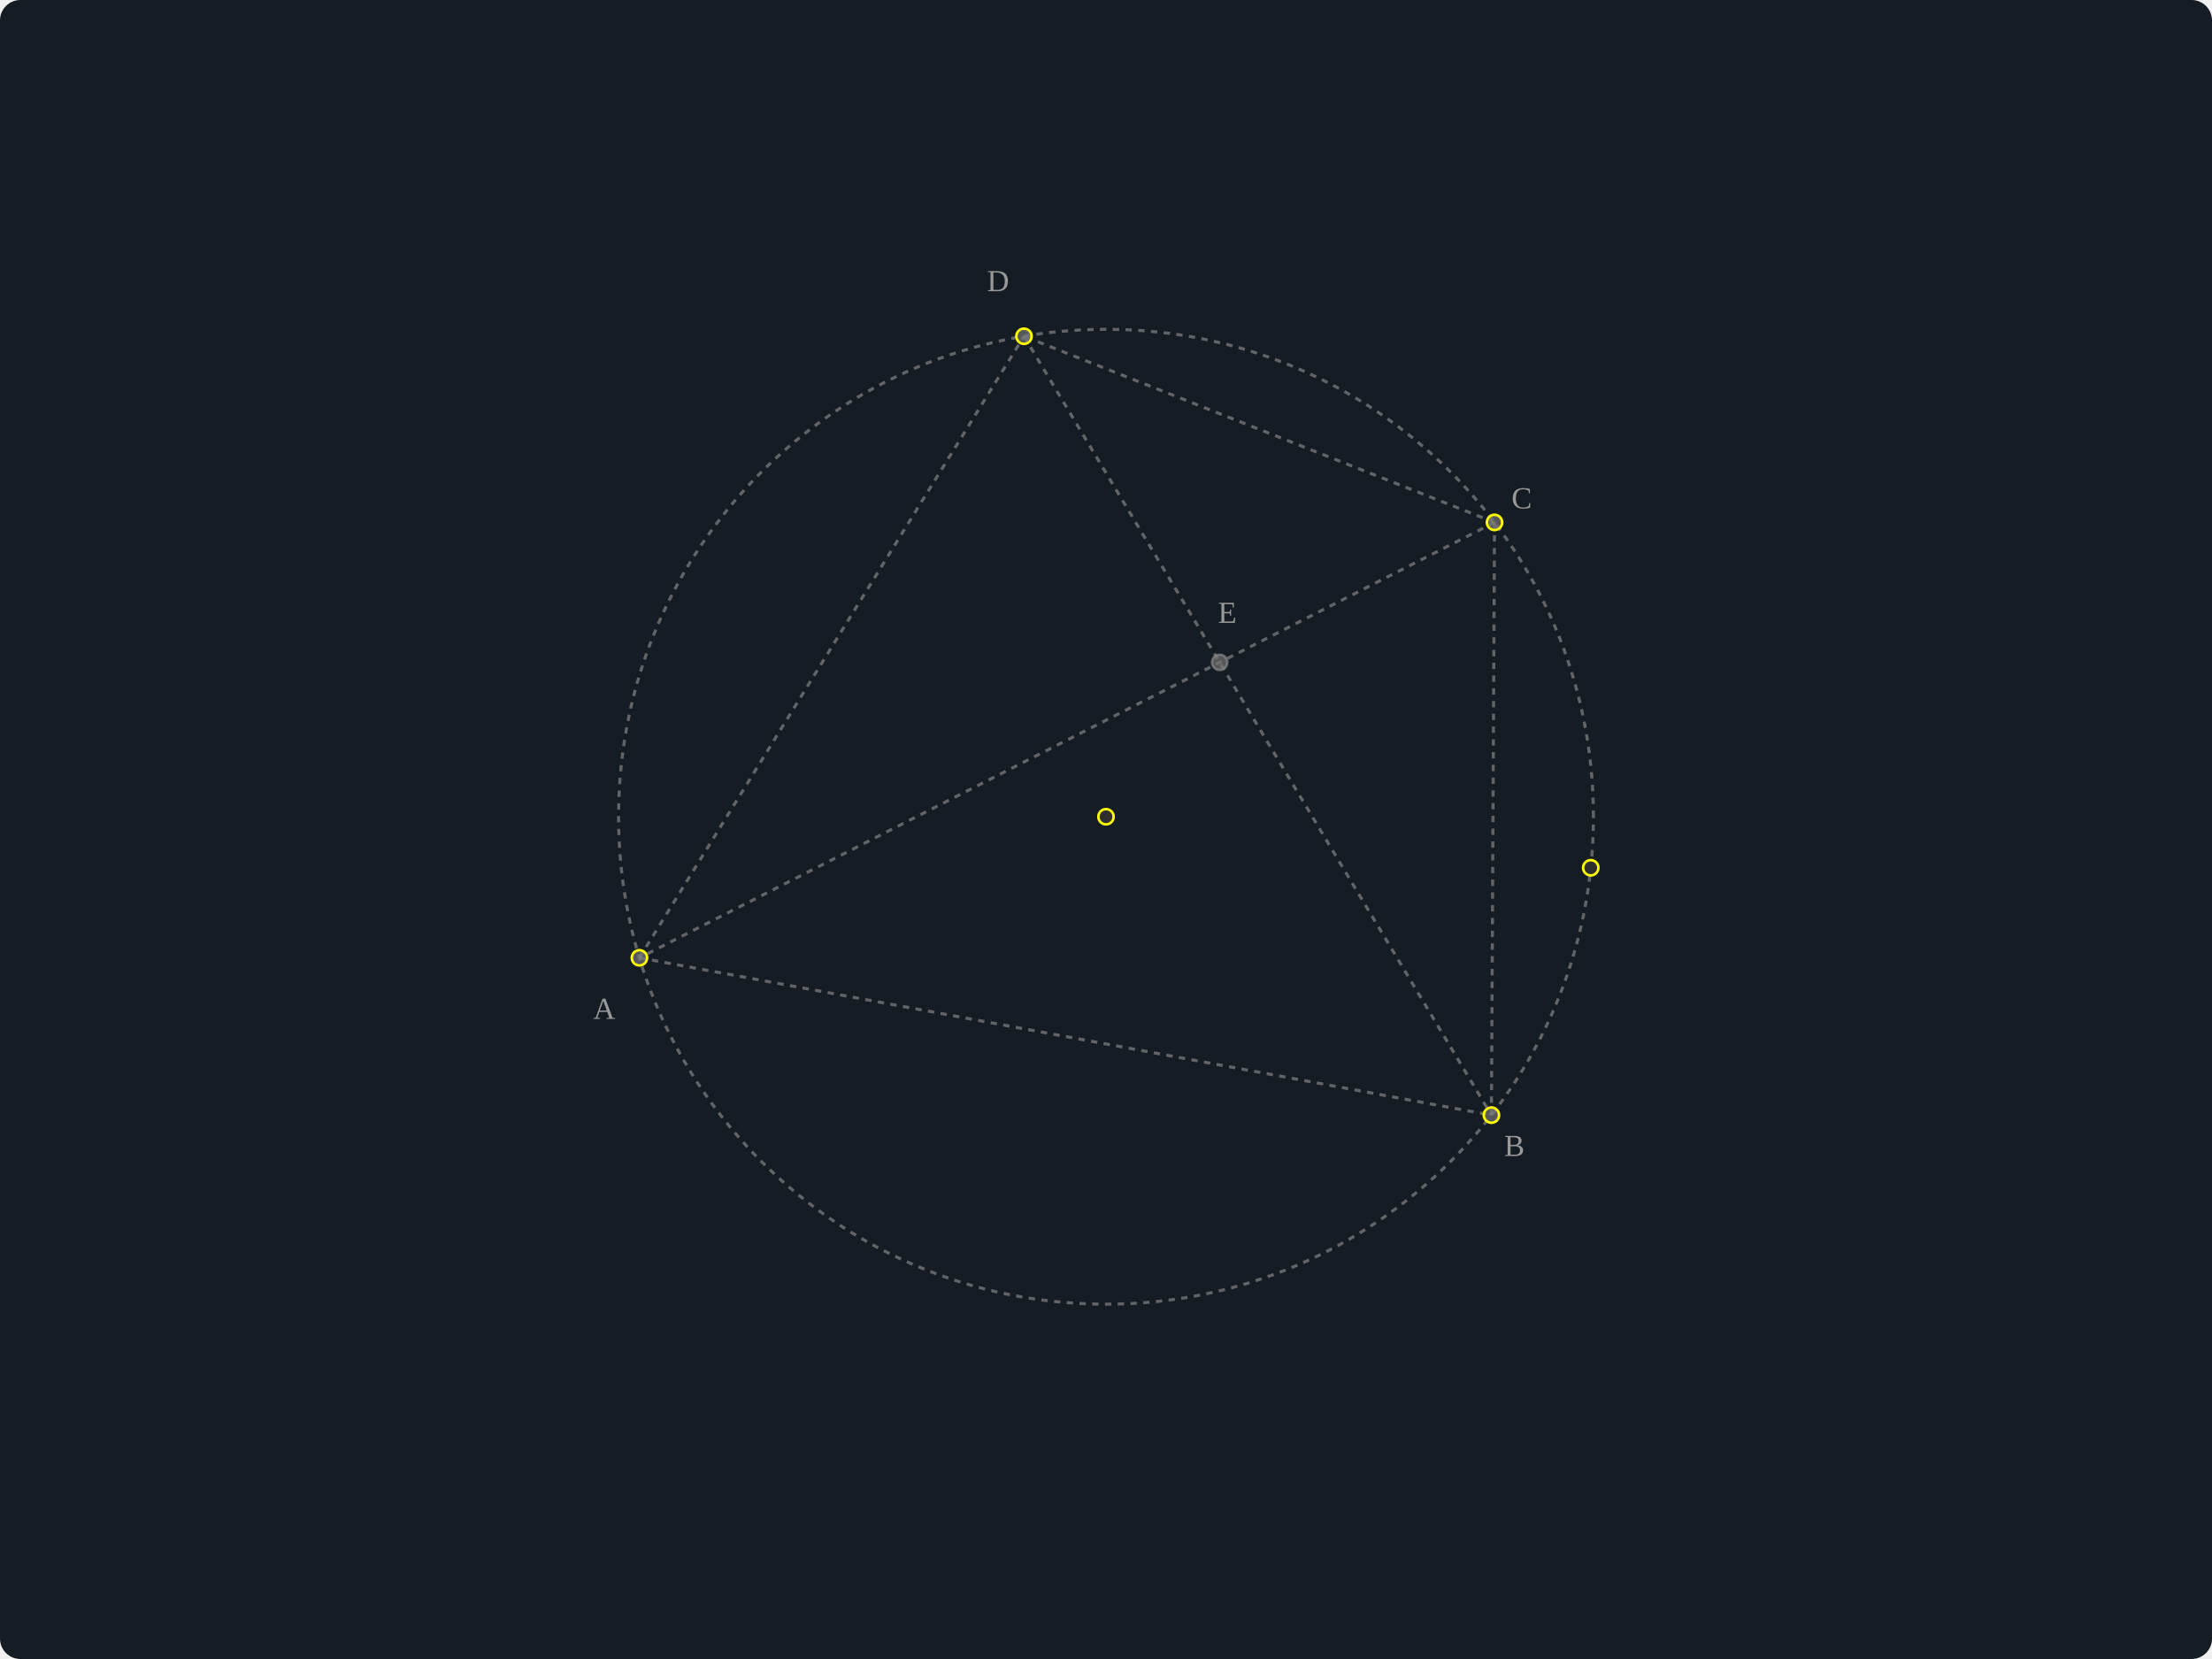
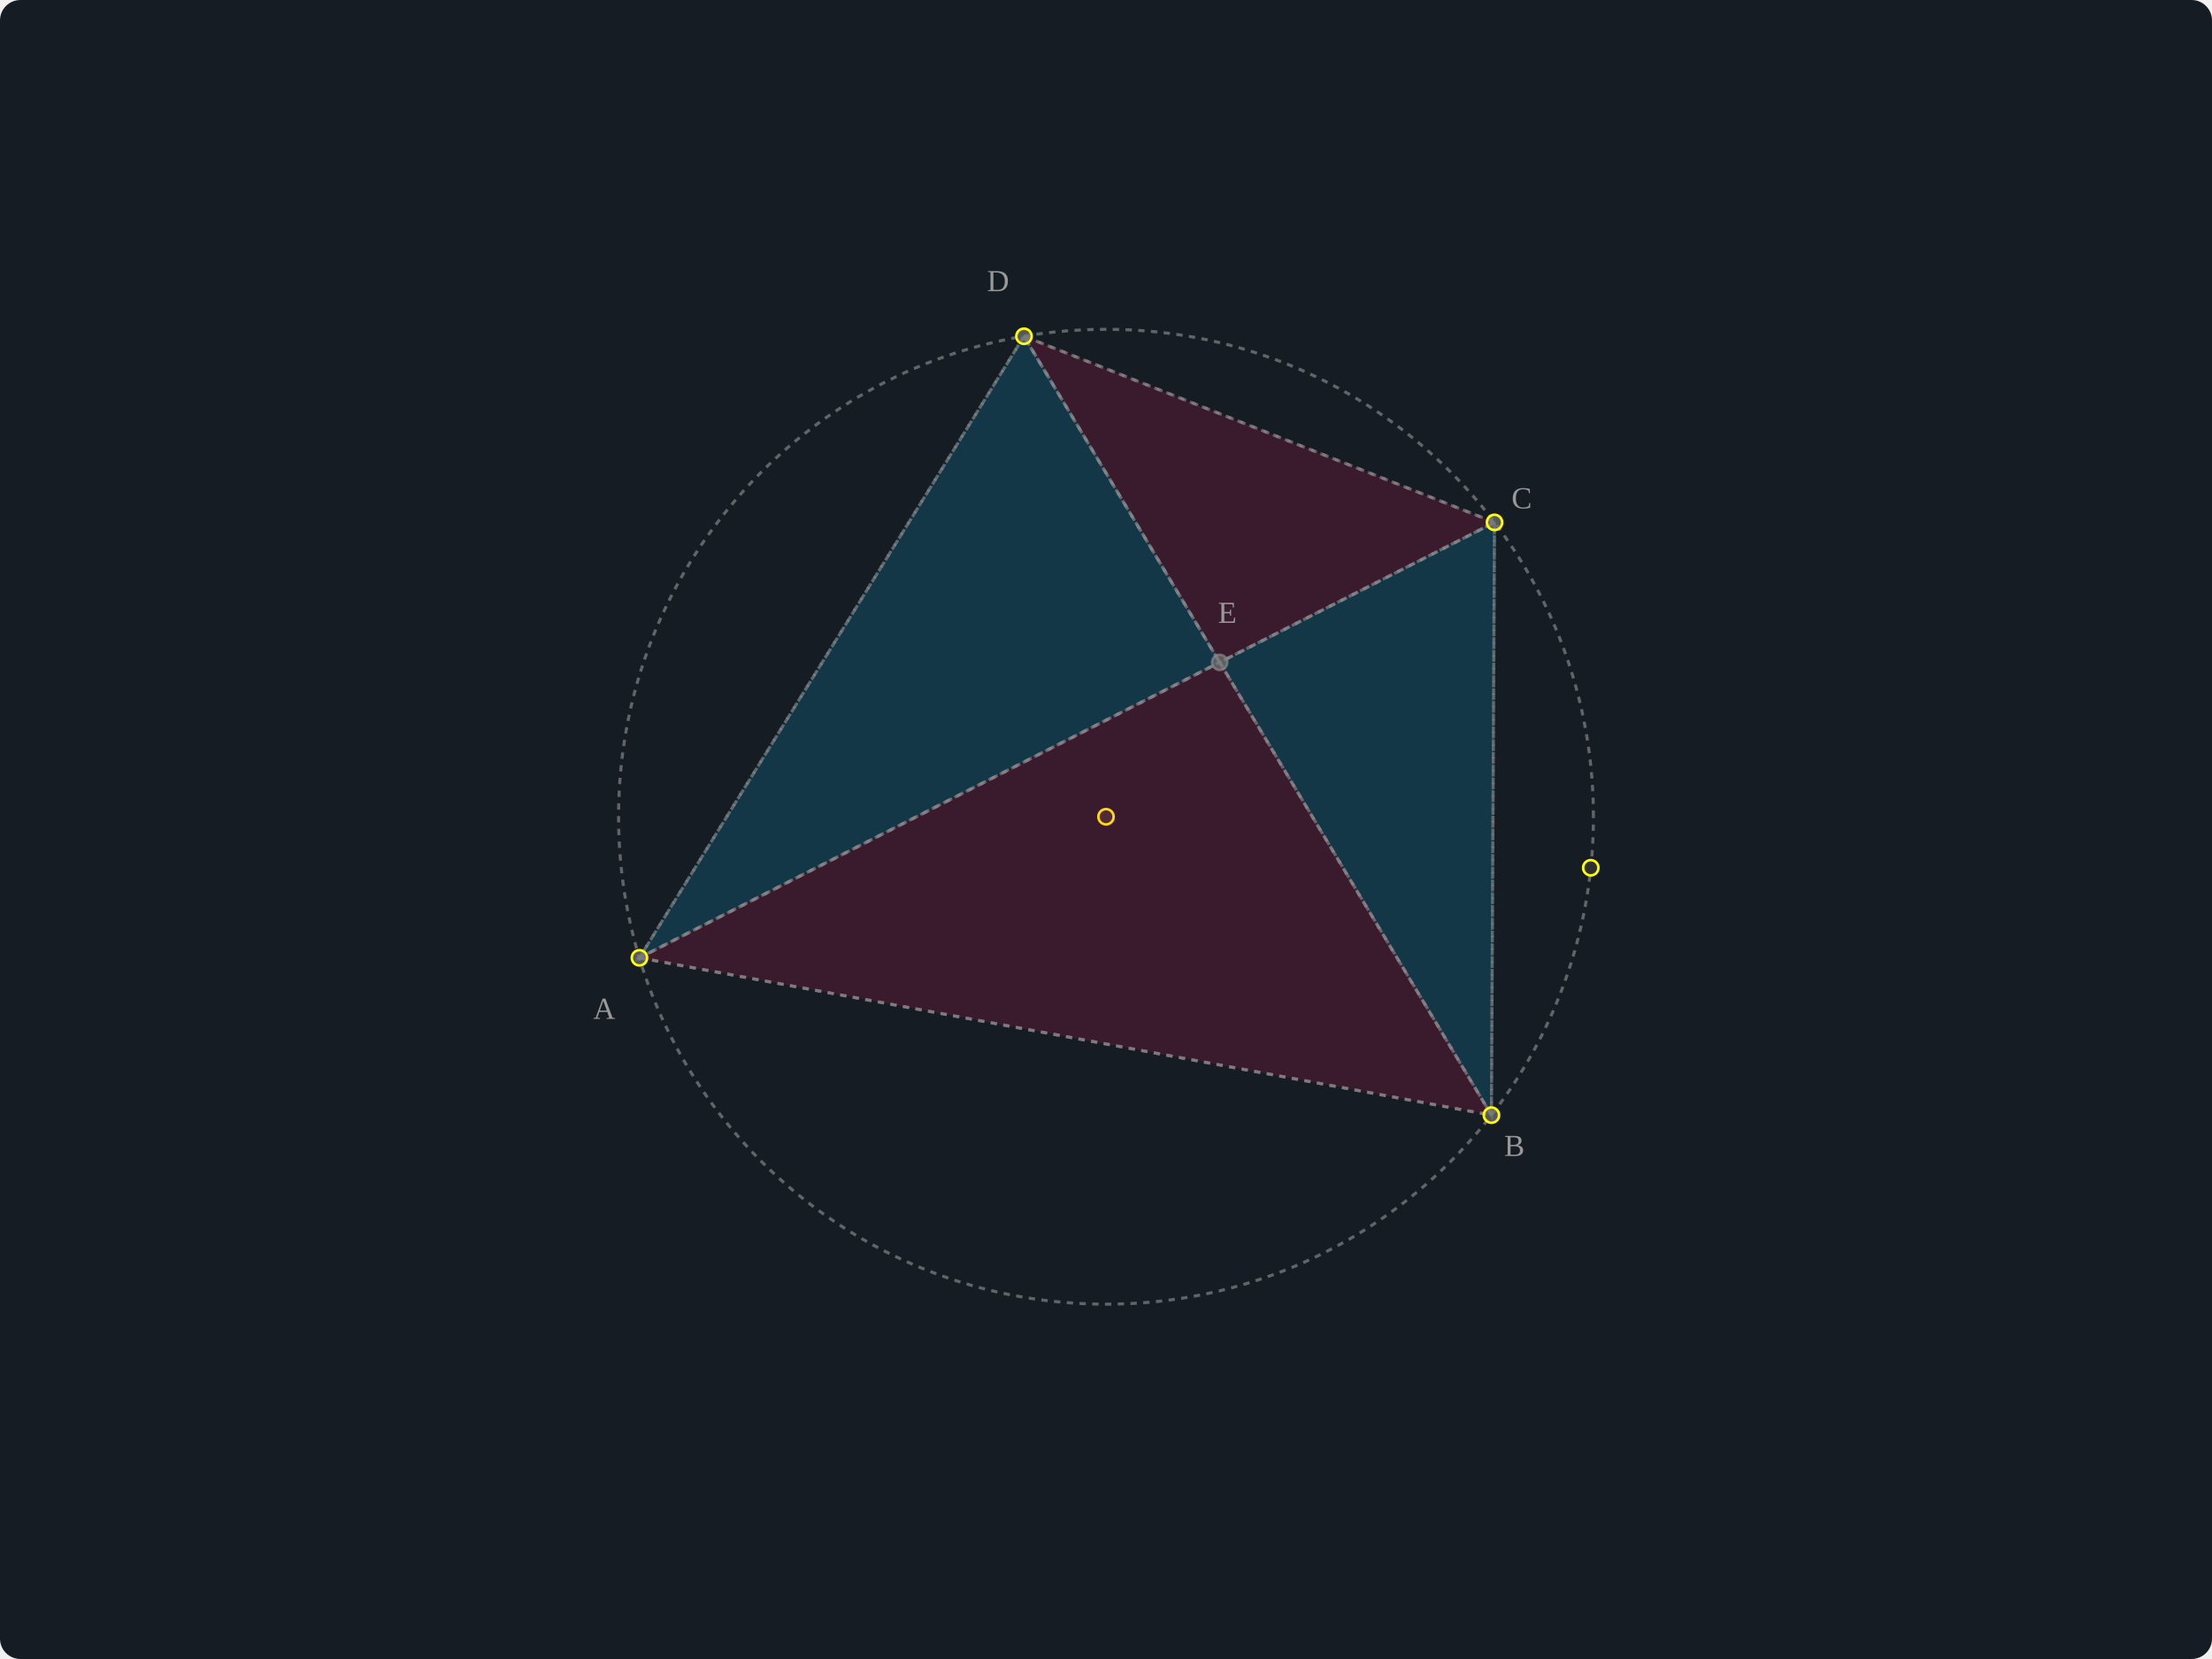
<svg xmlns="http://www.w3.org/2000/svg" xmlns:html="http://www.w3.org/1999/xhtml" xmlns:ns1="https://svgjs.com/svgjs" version="1.1" width="867" height="650.25" viewBox="0 0 867 650.25">
  <g transform="matrix(1,0,0,-1,433.5,325.125)">
    <rect width="867" height="650.25" class="fsg-board" fill="#ffffff00" rx="8" ry="8" x="-433.5" y="-325.125" />
-     <rect width="0" height="0" class="fsg-ui-select-box" x="20.5" y="35" />
+     <rect width="0" height="0" class="fsg-ui-select-box" x="130" y="94.125" />
    <circle r="191.05" cx="0" cy="5" class="circle" fsg-stroke-type="dashed" fsg_shape="true" fill="none" stroke="#888888aa" fsg-no="7" fsg-refs="5,6" />
    <circle r="3" cx="0" cy="5" class="point" stroke="#888888aa" fsg-no="5" />
    <circle r="3" cx="190" cy="-15" class="point" stroke="#888888aa" fsg-no="6" />
    <line x1="152.284" y1="120.367" x2="151.068" y2="-111.956" class="edge" fsg-stroke-type="dashed" fsg_shape="true" stroke="#888888aa" fsg-no="15" fsg-refs="10,13" />
    <line x1="152.284" y1="120.367" x2="-32.153" y2="193.325" class="edge" fsg-stroke-type="dashed" fsg_shape="true" stroke="#888888aa" fsg-no="16" fsg-refs="10,11" />
    <line x1="152.284" y1="120.367" x2="-182.875" y2="-50.288" class="edge" fsg-stroke-type="dashed" fsg_shape="true" stroke="#888888aa" fsg-no="19" fsg-refs="10,12" />
+     <polygon points="-32.153,193.325 152.284,120.367 44.555,65.514" class="polygon" fsg-stroke-type="dashed" fsg_shape="true" fill="#ff0f6328" stroke="#888888aa" fsg-no="22" fsg-refs="11,10,20" />
+     <polygon points="151.068,-111.956 44.555,65.514 152.284,120.367" class="polygon" fsg-stroke-type="dashed" fsg_shape="true" fill="#0ac6ff28" stroke="#888888aa" fsg-no="24" fsg-refs="13,20,10" />
    <circle r="3" cx="152.284" cy="120.367" class="pin-point" fsg-no="10" fsg-refs="7" fsg-text="C" />
    <line x1="-182.875" y1="-50.288" x2="-32.153" y2="193.325" class="edge" fsg-stroke-type="dashed" fsg_shape="true" stroke="#888888aa" fsg-no="17" fsg-refs="12,11" />
    <line x1="-32.153" y1="193.325" x2="151.068" y2="-111.956" class="edge" fsg-stroke-type="dashed" fsg_shape="true" stroke="#888888aa" fsg-no="18" fsg-refs="11,13" />
+     <polygon points="-182.875,-50.288 44.555,65.514 -32.153,193.325" class="polygon" fsg-stroke-type="dashed" fsg_shape="true" fill="#0ac6ff28" stroke="#888888aa" fsg-no="23" fsg-refs="12,20,11" />
    <circle r="3" cx="-32.153" cy="193.325" class="pin-point" fsg-no="11" fsg-refs="7" fsg-text="D" />
    <line x1="-182.875" y1="-50.288" x2="151.068" y2="-111.956" class="edge" fsg-stroke-type="dashed" fsg_shape="true" stroke="#888888aa" fsg-no="14" fsg-refs="12,13" />
+     <polygon points="-182.875,-50.288 151.068,-111.956 44.555,65.514" class="polygon" fsg-stroke-type="dashed" fsg_shape="true" fill="#ff0f6328" stroke="#888888aa" fsg-no="21" fsg-refs="12,13,20" />
    <circle r="3" cx="-182.875" cy="-50.288" class="pin-point" fsg-no="12" fsg-refs="7" fsg-text="A" />
    <circle r="3" cx="151.068" cy="-111.956" class="pin-point" fsg-no="13" fsg-refs="7" fsg-text="B" />
    <circle r="3" cx="44.555" cy="65.514" class="intersect-point" index="0" fsg-no="20" fsg-refs="19,18" fsg-text="E" />
    <text class="label" offset_x="-18.141" offset_y="12.478" fsg-of="12" transform="matrix(1,0,0,-1,0,0)" x="-201.008" y="53.428" opacity="1" ns1:data="{&quot;leading&quot;:&quot;1.3&quot;}">
      <tspan dy="20.8" x="-201.008" ns1:data="{&quot;leading&quot;:&quot;1.3&quot;,&quot;newLined&quot;:true}">A</tspan>
    </text>
    <text class="label" offset_x="5" offset_y="5" fsg-of="13" transform="matrix(1,0,0,-1,0,0)" x="156.068" y="107.159" opacity="1" ns1:data="{&quot;leading&quot;:&quot;1.3&quot;}">
      <tspan dy="20.8" x="156.068" ns1:data="{&quot;leading&quot;:&quot;1.3&quot;,&quot;newLined&quot;:true}">B</tspan>
    </text>
    <text class="label" offset_x="6.638" offset_y="-16.789" fsg-of="10" transform="matrix(1,0,0,-1,0,0)" x="158.925" y="-146.664" opacity="1" ns1:data="{&quot;leading&quot;:&quot;1.3&quot;}">
      <tspan dy="20.8" x="158.925" ns1:data="{&quot;leading&quot;:&quot;1.3&quot;,&quot;newLined&quot;:true}">C</tspan>
    </text>
    <text class="label" offset_x="-14.488" offset_y="-28.691" fsg-of="11" transform="matrix(1,0,0,-1,0,0)" x="-46.63" y="-231.801" opacity="1" ns1:data="{&quot;leading&quot;:&quot;1.3&quot;}">
      <tspan dy="20.8" x="-46.63" ns1:data="{&quot;leading&quot;:&quot;1.3&quot;,&quot;newLined&quot;:true}">D</tspan>
    </text>
    <text class="label" offset_x="-0.68" offset_y="-26.486" fsg-of="20" transform="matrix(1,0,0,-1,0,0)" x="43.883" y="-101.795" opacity="1" ns1:data="{&quot;leading&quot;:&quot;1.3&quot;}">
      <tspan dy="20.8" x="43.883" ns1:data="{&quot;leading&quot;:&quot;1.3&quot;,&quot;newLined&quot;:true}">E</tspan>
    </text>
  </g>
  <defs>
    <style>
svg {
  user-select: none;
  -webkit-user-select: none;
}

svg .fsg-board {
  fill: #151c23;
}

svg .fsg-ui-select-box {
  stroke-width: 0.5;
  fill: none;
}

svg .menu {
  font: 0.9em Roboto, Helvetica, Sans-Serif, Times, serif, monospace;
}

svg .menu_title {
  fill: #aaa;
  font-family: Georgia, 'Times New Roman', Times, serif;
}

svg .menu_item {
  font-weight: 300;
  fill: #888;
}

svg .menu_item:hover {
  fill: #fff;
  cursor: pointer;
}

svg *[fsg_hidden] {
  visibility: hidden;
}

svg *[fsg_shape]:hover {
  stroke: #fff;
}

svg *[fsg-stroke-type="dashed"] {
  stroke-dasharray: 2.5 2.5;
  stroke-width: 1.2;
}

svg *[fsg-stroke-type="dashed2"] {
  stroke-dasharray: 6 3;
  stroke-width: 1.2;
}

svg *[fsg-stroke-type="dashed3"] {
  stroke-dasharray: 5 5;
  stroke-width: 1.2;
}

svg *[fsg-stroke-type="dashed4"] {
  stroke-dasharray: 3 2 8;
  stroke-width: 1.2;
}

svg .axis-x, svg .axis-y {
  stroke: #555; 
  stroke-width: 1.2;
}

svg .vector-marker-start, svg .vector-marker-end {
  fill: #999;
}

svg .point {
  fill: #2f2f2f;
  stroke: #ff0;
}

svg .pin-point {
  fill: #777777aa;
  stroke: #ff0;
}

svg .mid-point, svg .intersect-point {
  fill: #777777aa;
  stroke: #8a8a8aaa;
}

svg .point:hover, svg .pin-point:hover {
  cursor: grab;
}

svg .mid-point:hover, svg .intersect-point:hover {
  cursor: pointer;
}

svg g, svg div, svg foreignObject, svg span {
  position: relative;
}

svg span.base {
  position: relative !important;
}

svg .latex-container {
  width: max-content;
  height: max-content;
  position: fixed; /* important for Safari */
}

svg .latex,
svg .label {
  color: #999;
  fill: #999;
  font-family: 'KaTeX_Math', 'Times New Roman', Times, serif;
}

svg .length-marker,
svg .angle-marker {
  fill: none
}
</style>
    <html:link rel="stylesheet" href="https://localhost:8080/style/runtime.css" />
    <html:link rel="stylesheet" href="https://localhost:8080/lib/katex/katex.min.css" />
    <marker markerWidth="6" markerHeight="6" refX="3" refY="3" viewBox="0 0 6 6" orient="auto" class="vector-start-marker">
      <circle r="3" cx="3" cy="3" class="vector-marker-start" />
    </marker>
    <marker markerWidth="10" markerHeight="6" refX="10" refY="3" viewBox="0 0 10 6" orient="auto" class="vector-end-marker" id="SvgjsMarker1000">
      <polygon points="0 0, 10 3, 0 6" stroke-width="1" class="vector-marker-end" />
    </marker>
  </defs>
</svg>
